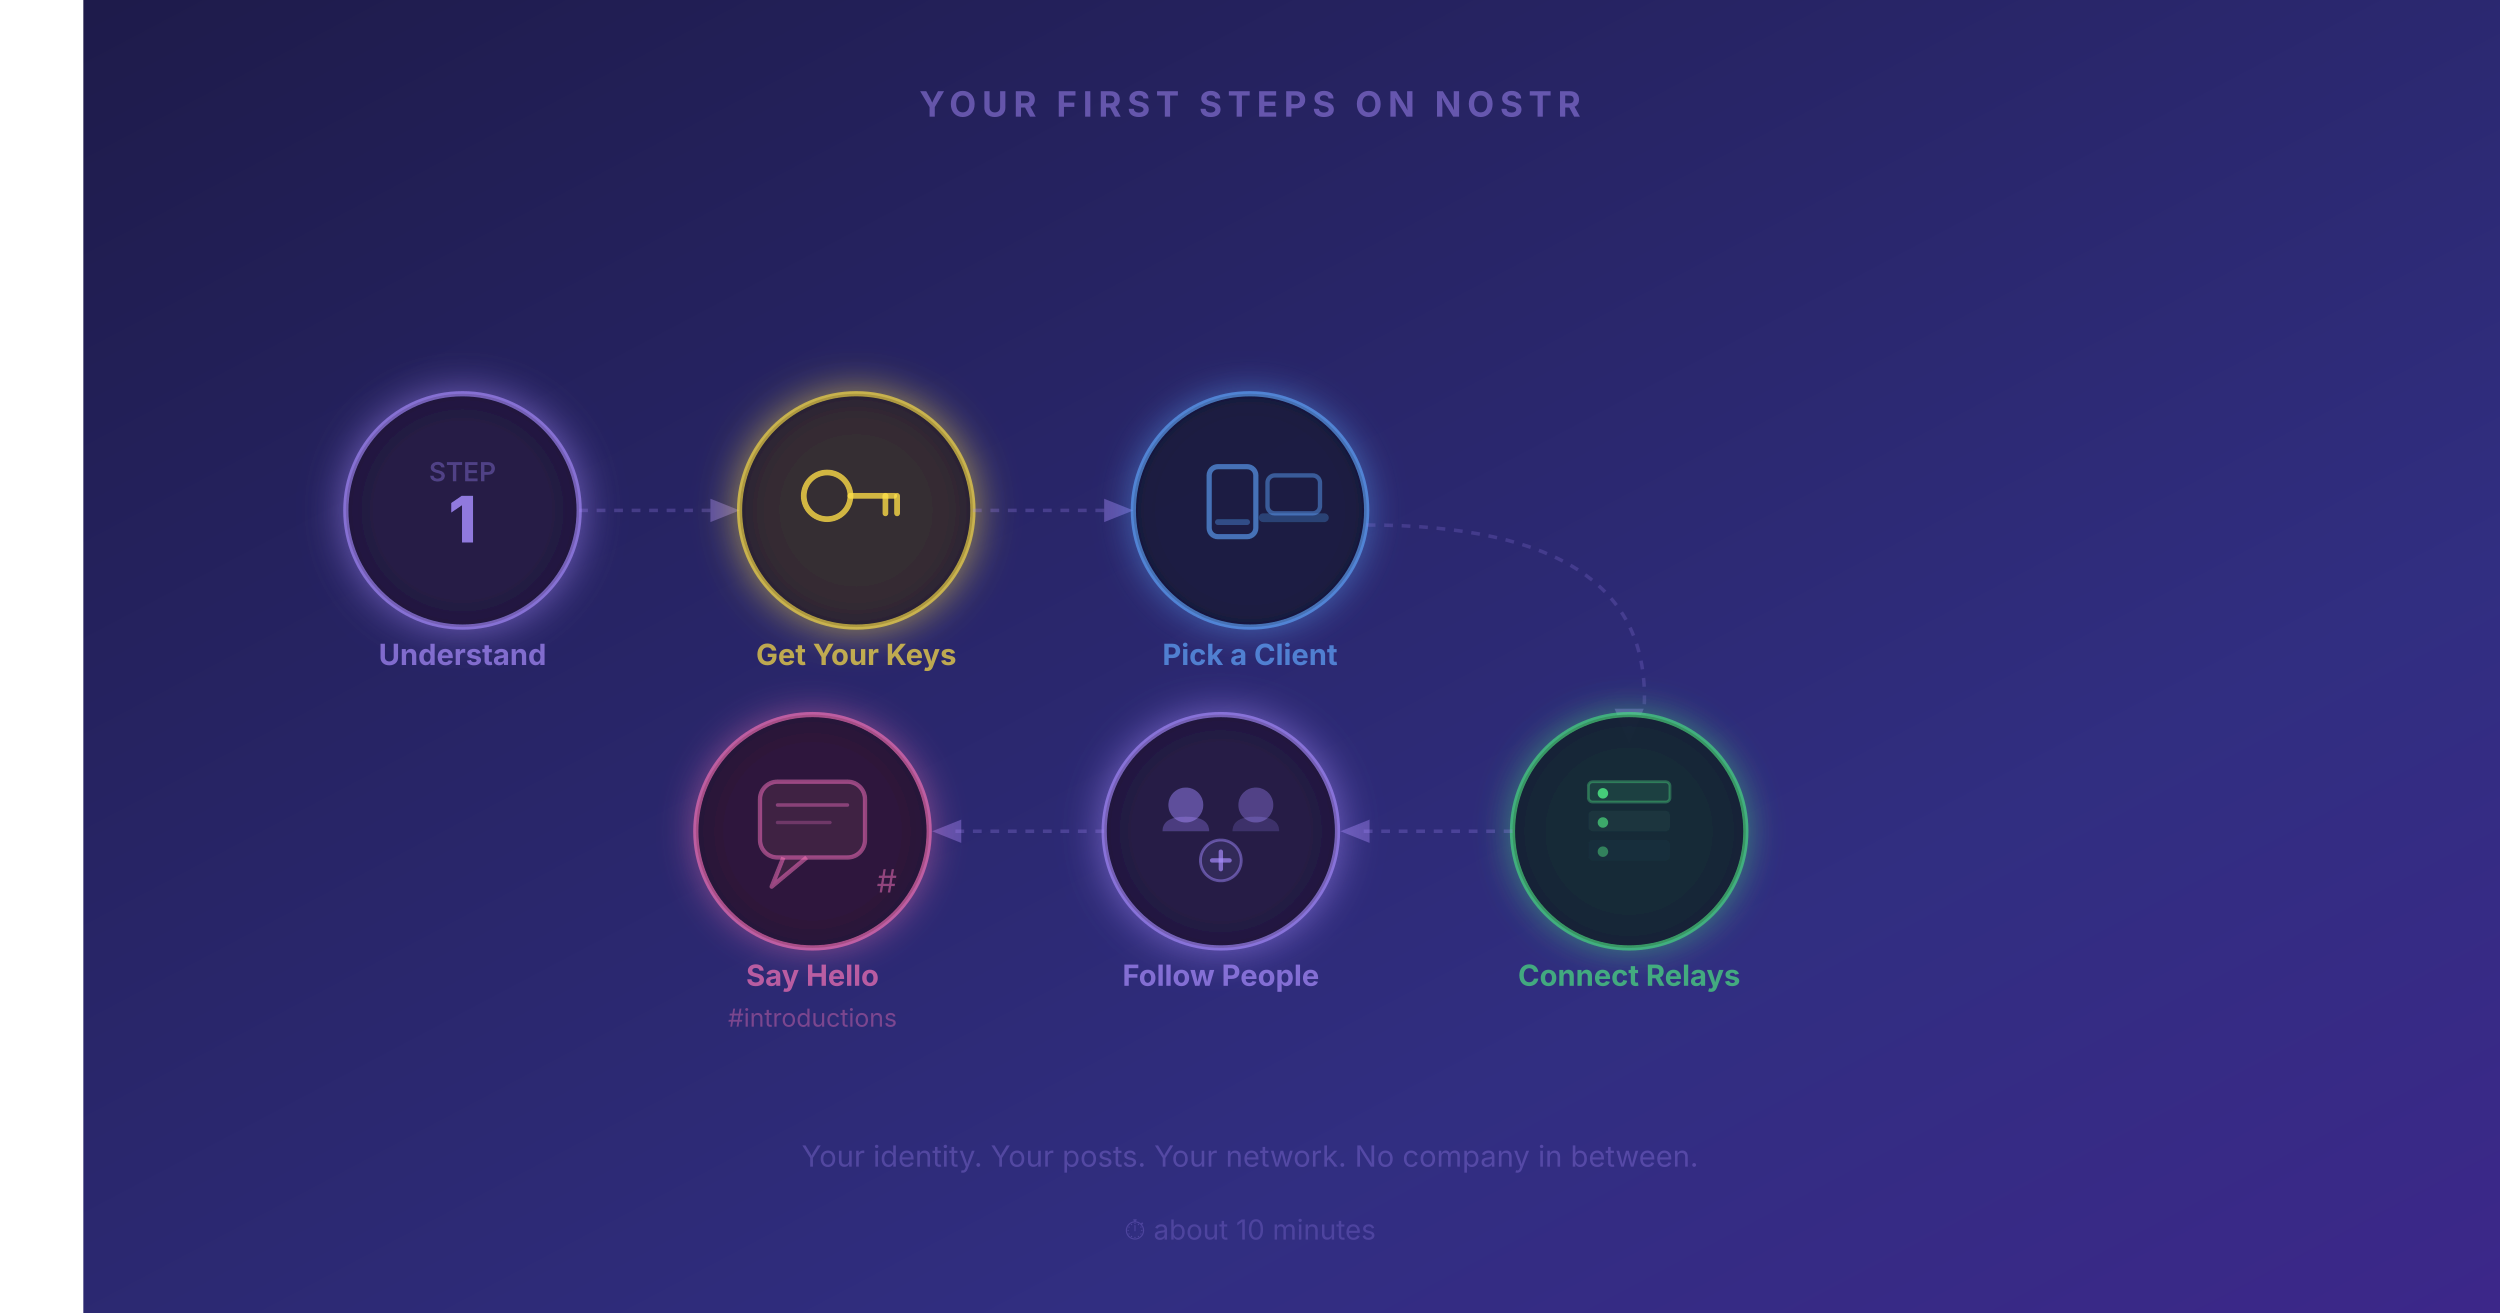
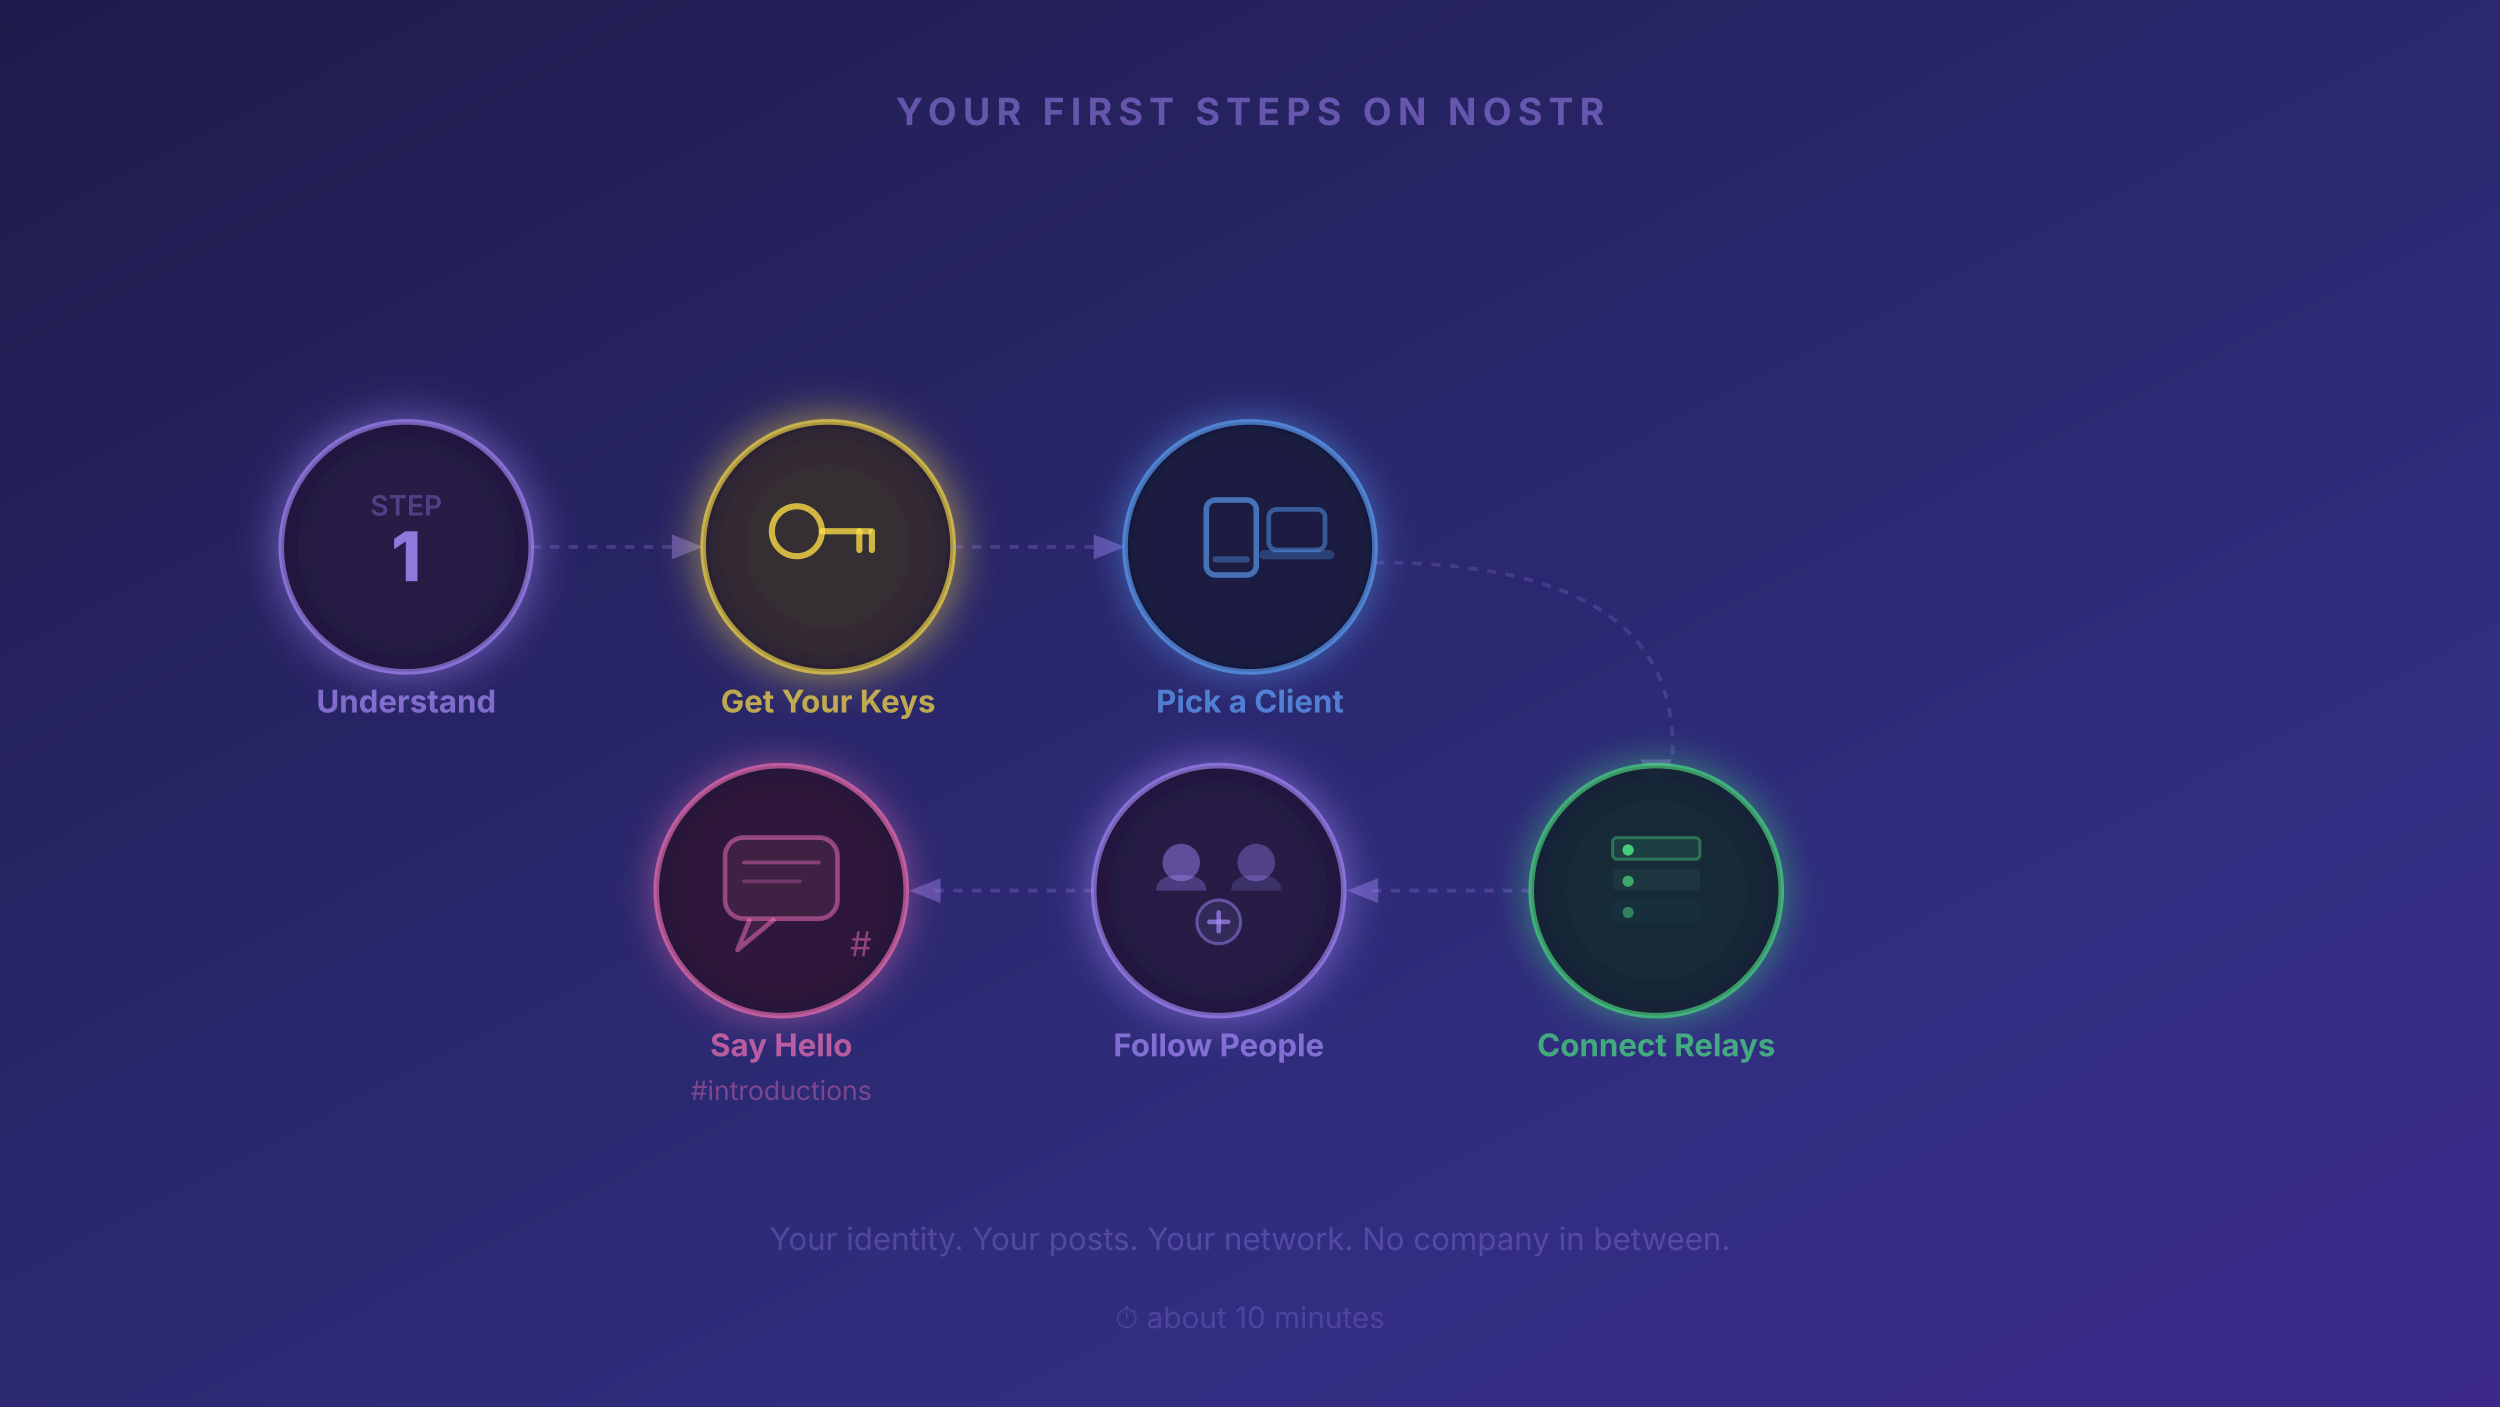
- <svg xmlns="http://www.w3.org/2000/svg" width="1200" height="630" viewBox="0 0 800 450">
+ <svg xmlns="http://www.w3.org/2000/svg" width="800" height="450">
  <defs>
    <linearGradient id="nfbf-bg" x1="0%" y1="0%" x2="100%" y2="100%">
      <stop offset="0%" style="stop-color:#1e1b4b;stop-opacity:1" />
      <stop offset="50%" style="stop-color:#312e81;stop-opacity:1" />
      <stop offset="100%" style="stop-color:#4c1d95;stop-opacity:1" />
    </linearGradient>
    <filter id="nfbf-step" x="-40%" y="-40%" width="180%" height="180%">
      <feDropShadow dx="0" dy="0" stdDeviation="7" flood-color="#a78bfa" flood-opacity="0.65" />
    </filter>
    <filter id="nfbf-key" x="-50%" y="-50%" width="200%" height="200%">
      <feDropShadow dx="0" dy="0" stdDeviation="7" flood-color="#fde047" flood-opacity="0.65" />
    </filter>
    <filter id="nfbf-app" x="-50%" y="-50%" width="200%" height="200%">
      <feDropShadow dx="0" dy="0" stdDeviation="6" flood-color="#60a5fa" flood-opacity="0.55" />
    </filter>
    <filter id="nfbf-relay" x="-50%" y="-50%" width="200%" height="200%">
      <feDropShadow dx="0" dy="0" stdDeviation="6" flood-color="#4ade80" flood-opacity="0.55" />
    </filter>
    <filter id="nfbf-post" x="-50%" y="-50%" width="200%" height="200%">
      <feDropShadow dx="0" dy="0" stdDeviation="6" flood-color="#f472b6" flood-opacity="0.5" />
    </filter>
  </defs>
  <rect width="1200" height="630" viewBox="0 0 800 450" fill="url(#nfbf-bg)" />
  <text x="400" y="40" font-family="'Inter', sans-serif" font-size="12" font-weight="700" fill="rgba(167,139,250,0.5)" text-anchor="middle" letter-spacing="2">YOUR FIRST STEPS ON NOSTR</text>
  <g filter="url(#nfbf-step)">
    <circle cx="130" cy="175" r="40" fill="rgba(20,15,50,0.95)" stroke="rgba(167,139,250,0.65)" stroke-width="1.8" />
    <text x="130" y="165" font-family="'Inter', sans-serif" font-size="9" font-weight="600" fill="rgba(167,139,250,0.4)" text-anchor="middle">STEP</text>
    <text x="130" y="186" font-family="'Inter', sans-serif" font-size="22" font-weight="800" fill="rgba(167,139,250,0.85)" text-anchor="middle">1</text>
  </g>
  <text x="130" y="228" font-family="'Inter', sans-serif" font-size="10" font-weight="700" fill="rgba(167,139,250,0.7)" text-anchor="middle">Understand</text>
  <line x1="170" y1="175" x2="218" y2="175" stroke="rgba(167,139,250,0.25)" stroke-width="1.2" stroke-dasharray="3,3" />
  <polygon points="215,171 225,175 215,179" fill="rgba(167,139,250,0.4)" />
  <g filter="url(#nfbf-key)">
    <circle cx="265" cy="175" r="40" fill="rgba(20,15,50,0.95)" stroke="rgba(253,224,71,0.65)" stroke-width="1.8" />
    <circle cx="255" cy="170" r="8" fill="none" stroke="rgba(253,224,71,0.8)" stroke-width="2" />
    <line x1="263" y1="170" x2="278" y2="170" stroke="rgba(253,224,71,0.8)" stroke-width="2" stroke-linecap="round" />
    <line x1="275" y1="170" x2="275" y2="176" stroke="rgba(253,224,71,0.8)" stroke-width="2" stroke-linecap="round" />
    <line x1="279" y1="170" x2="279" y2="176" stroke="rgba(253,224,71,0.8)" stroke-width="2" stroke-linecap="round" />
  </g>
  <text x="265" y="228" font-family="'Inter', sans-serif" font-size="10" font-weight="700" fill="rgba(253,224,71,0.7)" text-anchor="middle">Get Your Keys</text>
  <line x1="305" y1="175" x2="353" y2="175" stroke="rgba(167,139,250,0.25)" stroke-width="1.2" stroke-dasharray="3,3" />
  <polygon points="350,171 360,175 350,179" fill="rgba(167,139,250,0.4)" />
  <g filter="url(#nfbf-app)">
    <circle cx="400" cy="175" r="40" fill="rgba(20,15,50,0.95)" stroke="rgba(96,165,250,0.65)" stroke-width="1.8" />
    <rect x="386" y="160" width="16" height="24" rx="3" fill="none" stroke="rgba(96,165,250,0.65)" stroke-width="1.8" />
    <rect x="388" y="178" width="12" height="2" rx="1" fill="rgba(96,165,250,0.4)" />
    <rect x="406" y="163" width="18" height="13" rx="2.5" fill="none" stroke="rgba(96,165,250,0.5)" stroke-width="1.5" />
    <rect x="403" y="176" width="24" height="3" rx="1.5" fill="rgba(96,165,250,0.3)" />
  </g>
  <text x="400" y="228" font-family="'Inter', sans-serif" font-size="10" font-weight="700" fill="rgba(96,165,250,0.7)" text-anchor="middle">Pick a Client</text>
  <path d="M 440,180 Q 540,180 535,245" fill="none" stroke="rgba(167,139,250,0.2)" stroke-width="1.2" stroke-dasharray="3,3" />
  <polygon points="525,243 530,255 535,243" fill="rgba(167,139,250,0.35)" />
  <g filter="url(#nfbf-relay)">
    <circle cx="530" cy="285" r="40" fill="rgba(20,15,50,0.95)" stroke="rgba(74,222,128,0.65)" stroke-width="1.8" />
    <rect x="516" y="268" width="28" height="7" rx="1.5" fill="rgba(74,222,128,0.18)" stroke="rgba(74,222,128,0.4)" stroke-width="1" />
    <rect x="516" y="278" width="28" height="7" rx="1.5" fill="rgba(74,222,128,0.12)" />
    <rect x="516" y="288" width="28" height="7" rx="1.5" fill="rgba(74,222,128,0.08)" />
    <circle cx="521" cy="272" r="1.8" fill="rgba(74,222,128,0.9)" />
    <circle cx="521" cy="282" r="1.8" fill="rgba(74,222,128,0.7)" />
    <circle cx="521" cy="292" r="1.8" fill="rgba(74,222,128,0.5)" />
  </g>
  <text x="530" y="338" font-family="'Inter', sans-serif" font-size="10" font-weight="700" fill="rgba(74,222,128,0.7)" text-anchor="middle">Connect Relays</text>
  <line x1="490" y1="285" x2="438" y2="285" stroke="rgba(167,139,250,0.25)" stroke-width="1.2" stroke-dasharray="3,3" />
  <polygon points="441,281 431,285 441,289" fill="rgba(167,139,250,0.4)" />
  <g filter="url(#nfbf-step)">
    <circle cx="390" cy="285" r="40" fill="rgba(20,15,50,0.95)" stroke="rgba(167,139,250,0.65)" stroke-width="1.8" />
    <circle cx="378" cy="276" r="6" fill="rgba(167,139,250,0.5)" />
    <path d="M370,285 Q370,280 378,280 Q386,280 386,285" fill="rgba(167,139,250,0.35)" />
    <circle cx="402" cy="276" r="6" fill="rgba(167,139,250,0.4)" />
    <path d="M394,285 Q394,280 402,280 Q410,280 410,285" fill="rgba(167,139,250,0.25)" />
    <circle cx="390" cy="295" r="7" fill="rgba(167,139,250,0.15)" stroke="rgba(167,139,250,0.5)" stroke-width="1" />
    <line x1="387" y1="295" x2="393" y2="295" stroke="rgba(167,139,250,0.7)" stroke-width="1.5" stroke-linecap="round" />
    <line x1="390" y1="292" x2="390" y2="298" stroke="rgba(167,139,250,0.7)" stroke-width="1.5" stroke-linecap="round" />
  </g>
  <text x="390" y="338" font-family="'Inter', sans-serif" font-size="10" font-weight="700" fill="rgba(167,139,250,0.7)" text-anchor="middle">Follow People</text>
  <line x1="350" y1="285" x2="298" y2="285" stroke="rgba(167,139,250,0.25)" stroke-width="1.2" stroke-dasharray="3,3" />
  <polygon points="301,281 291,285 301,289" fill="rgba(167,139,250,0.4)" />
  <g filter="url(#nfbf-post)">
    <circle cx="250" cy="285" r="40" fill="rgba(20,15,50,0.95)" stroke="rgba(244,114,182,0.65)" stroke-width="1.8" />
    <rect x="232" y="268" width="36" height="26" rx="6" fill="rgba(244,114,182,0.12)" stroke="rgba(244,114,182,0.55)" stroke-width="1.5" />
    <path d="M240,294 L236,304 L248,294" fill="rgba(244,114,182,0.12)" stroke="rgba(244,114,182,0.55)" stroke-width="1.5" stroke-linejoin="round" />
    <line x1="238" y1="276" x2="262" y2="276" stroke="rgba(244,114,182,0.45)" stroke-width="1.2" stroke-linecap="round" />
    <line x1="238" y1="282" x2="256" y2="282" stroke="rgba(244,114,182,0.3)" stroke-width="1.2" stroke-linecap="round" />
    <text x="272" y="306" font-family="'Inter', sans-serif" font-size="11" fill="rgba(244,114,182,0.55)">#</text>
  </g>
  <text x="250" y="338" font-family="'Inter', sans-serif" font-size="10" font-weight="700" fill="rgba(244,114,182,0.7)" text-anchor="middle">Say Hello</text>
  <text x="250" y="352" font-family="'Inter', sans-serif" font-size="8.5" fill="rgba(244,114,182,0.4)" text-anchor="middle">#introductions</text>
  <text x="400" y="400" font-family="'Inter', sans-serif" font-size="10" fill="rgba(167,139,250,0.3)" text-anchor="middle">Your identity. Your posts. Your network. No company in between.</text>
  <text x="400" y="425" font-family="'Inter', sans-serif" font-size="9.5" fill="rgba(167,139,250,0.25)" text-anchor="middle">⏱ about 10 minutes</text>
</svg>
